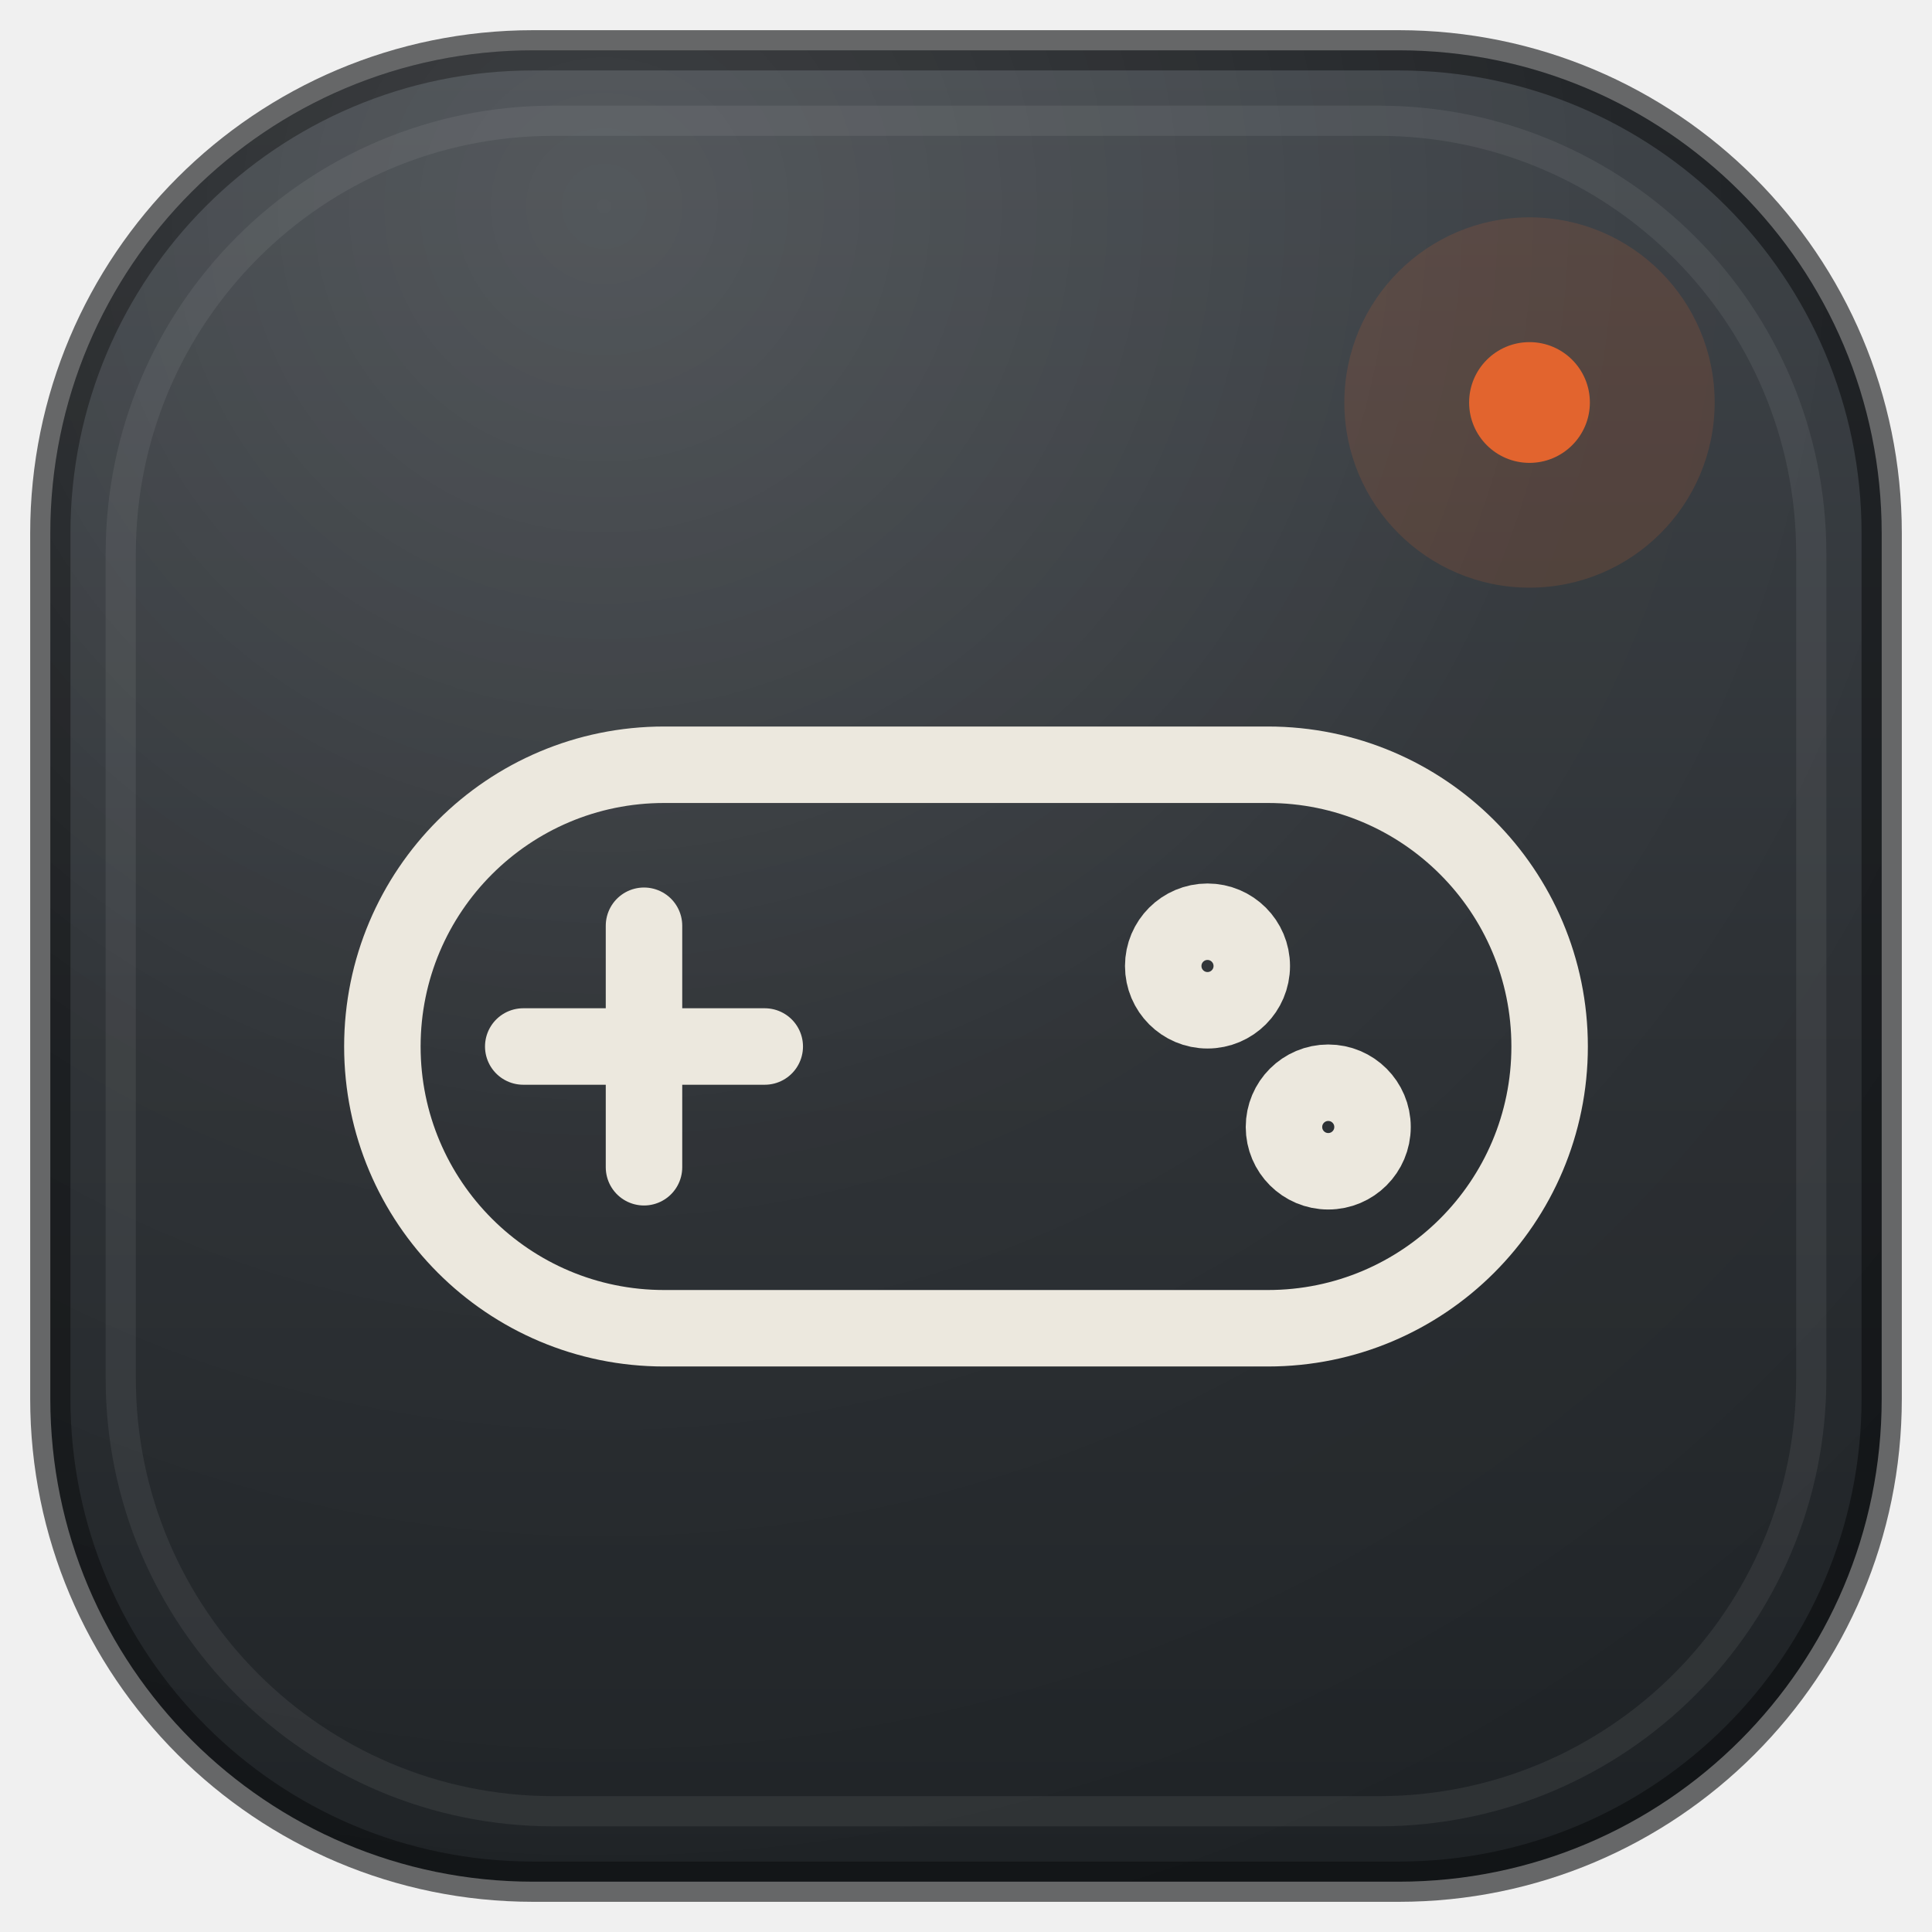
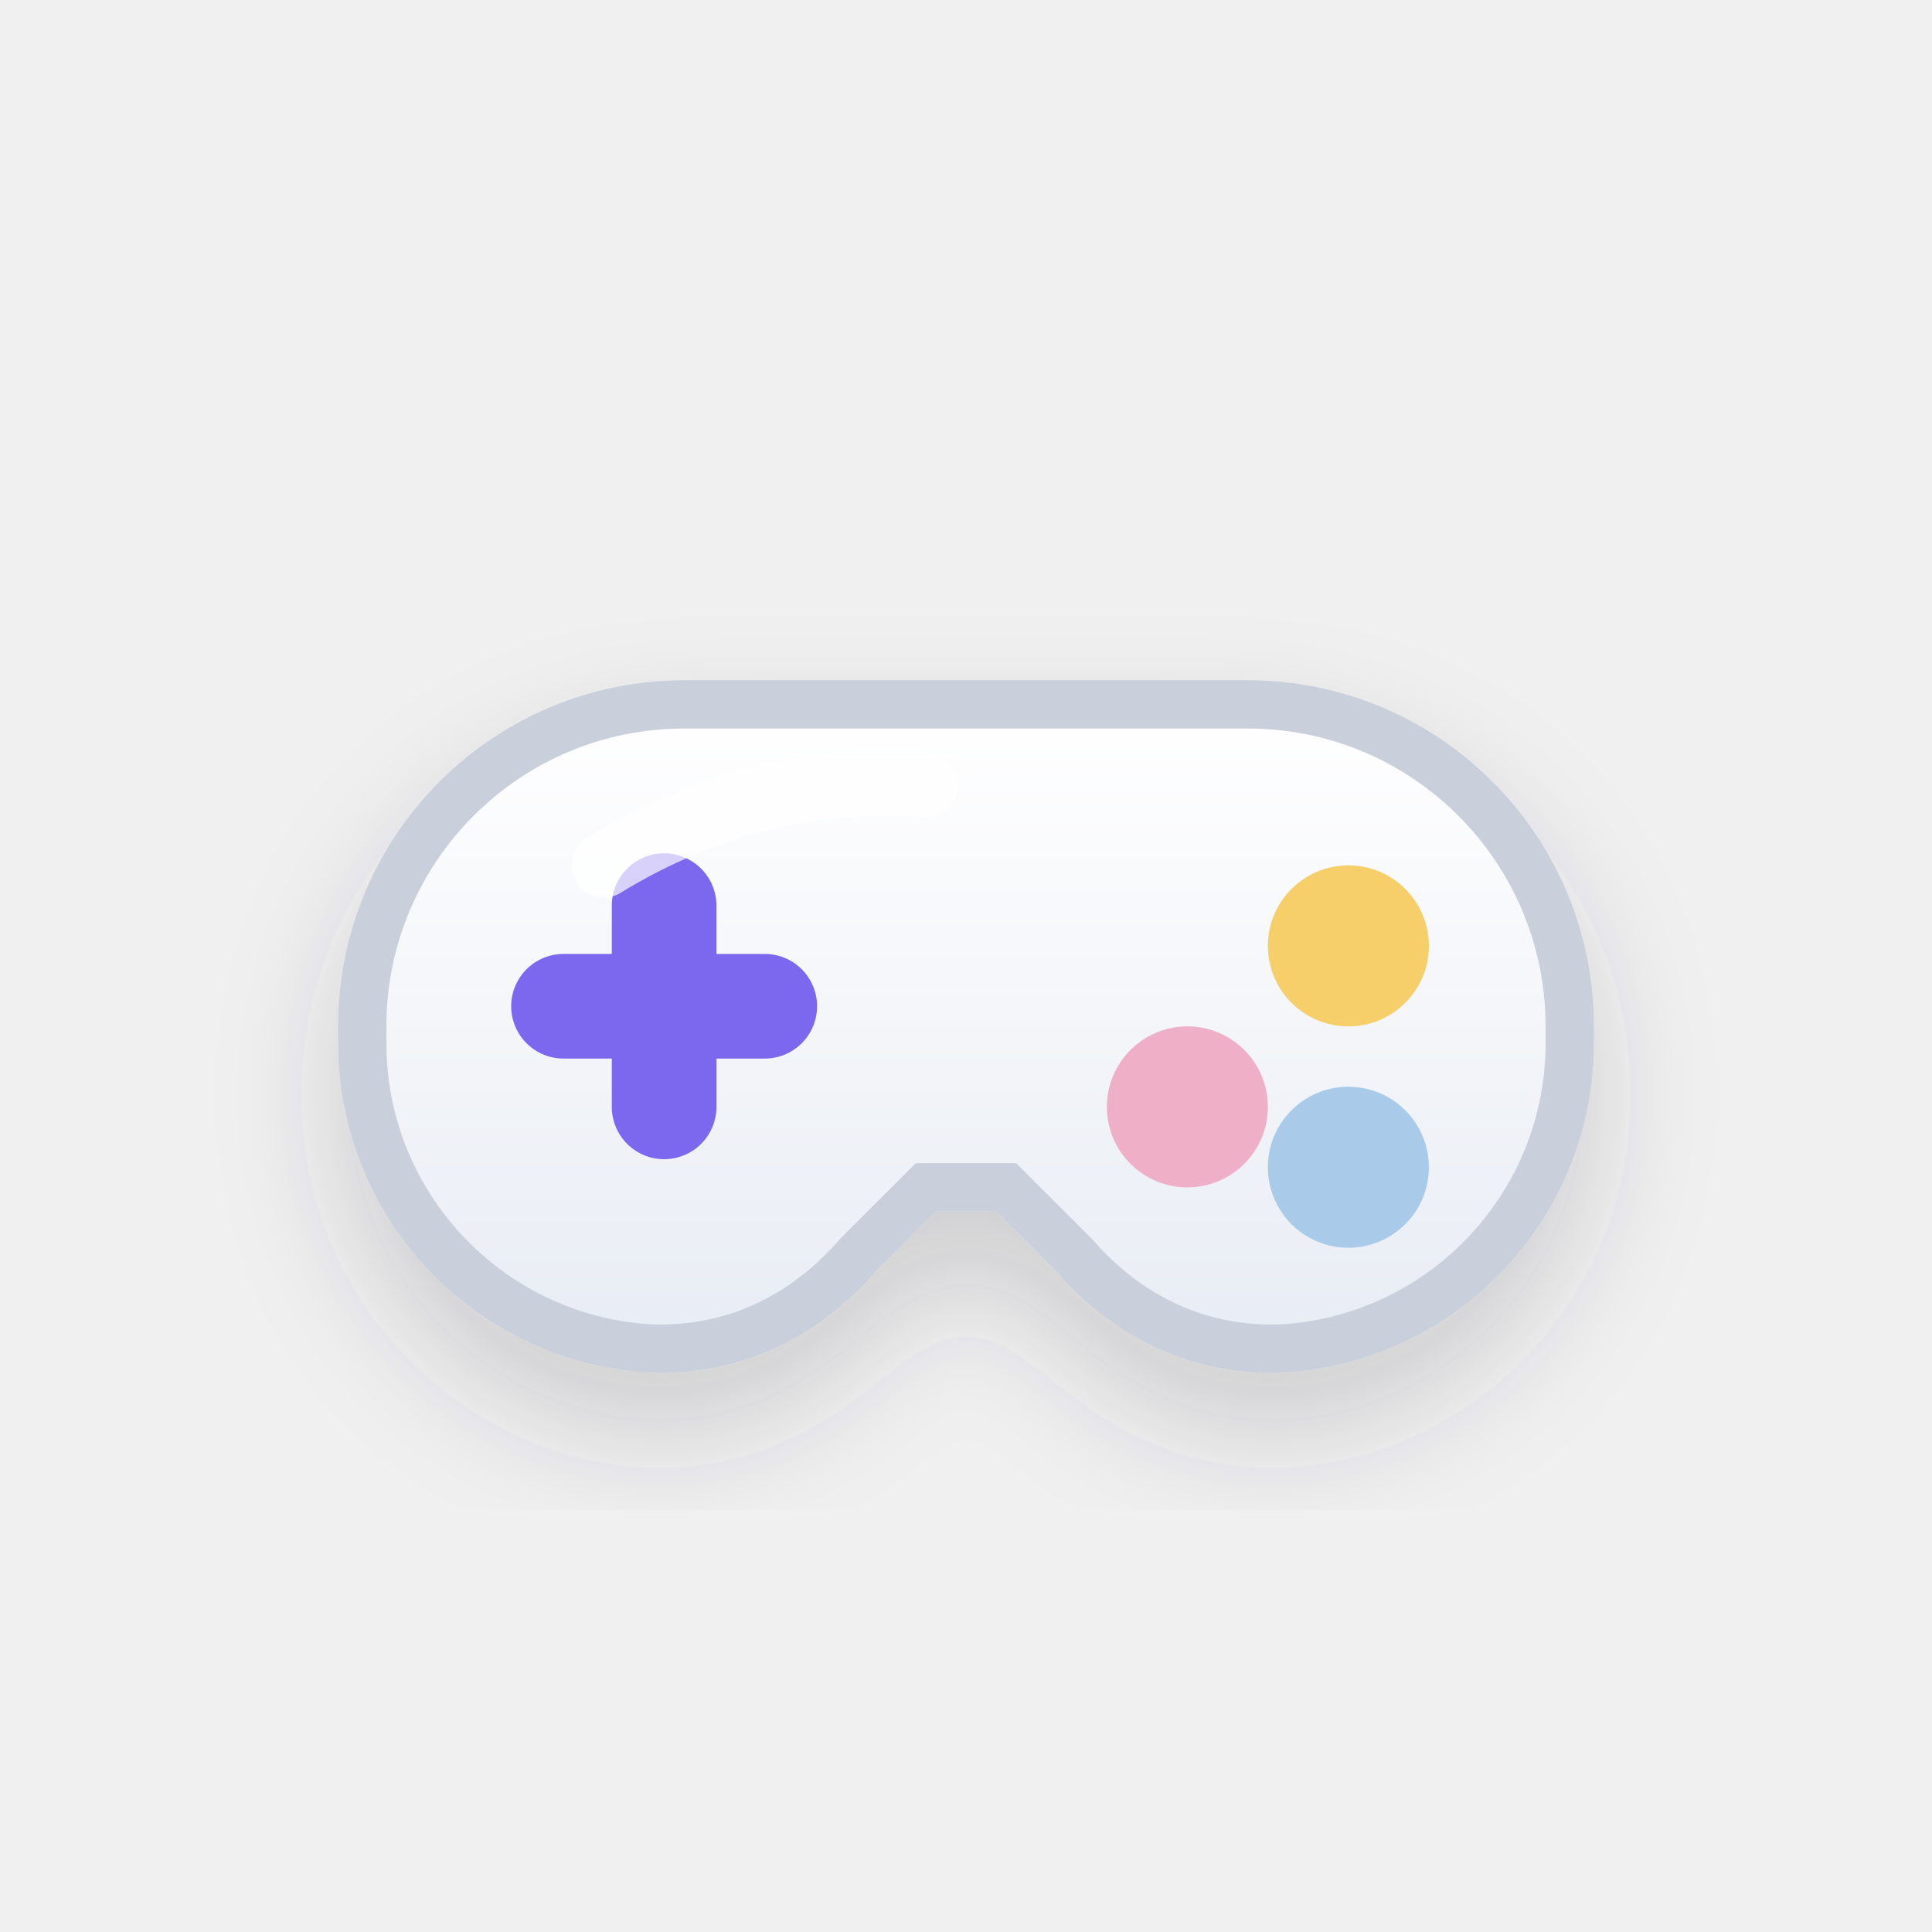
<svg xmlns="http://www.w3.org/2000/svg" width="48" height="48" viewBox="0 0 48 48">
  <defs>
-     <linearGradient id="plate" x1="0" y1="0" x2="0" y2="1">
-       <stop offset="0" stop-color="#3a3f44" />
-       <stop offset=".52" stop-color="#2a2e32" />
-       <stop offset="1" stop-color="#1e2225" />
+     <linearGradient id="w" x1="0" y1="0" x2="0" y2="1">
+       <stop offset="0" stop-color="#fff" />
+       <stop offset="1" stop-color="#e8ecf4" />
    </linearGradient>
-     <radialGradient id="sheen" cx=".3" cy=".08" r="1">
-       <stop offset="0" stop-color="#fff" stop-opacity=".14" />
-       <stop offset=".55" stop-color="#fff" stop-opacity=".03" />
-       <stop offset="1" stop-color="#fff" stop-opacity="0" />
-     </radialGradient>
+     <filter id="ds" x="-25%" y="-25%" width="150%" height="150%">
+       <feDropShadow dx="0" dy="1.5" stdDeviation="1.5" flood-color="#3f3f46" flood-opacity=".18" />
+     </filter>
  </defs>
-   <rect x="1.25" y="1.25" width="45.5" height="45.5" rx="12" fill="url(#plate)" stroke="#0a0c0e" stroke-opacity=".6" />
-   <rect x="1.25" y="1.25" width="45.5" height="45.5" rx="12" fill="url(#sheen)" />
-   <rect x="3" y="3" width="42" height="42" rx="10.75" fill="none" stroke="#fff" stroke-opacity=".07" stroke-width=".75" />
-   <circle cx="38" cy="10" r="4.6" fill="#e2642e" opacity=".16" />
-   <circle cx="38" cy="10" r="1.5" fill="#e2642e" />
-   <g fill="none" stroke="#ece8de" stroke-width="1.9" stroke-linecap="round" stroke-linejoin="round">
-     <rect x="9.5" y="19" width="29" height="14" rx="7" />
-     <path d="M16 23v6M13 26h6" />
-     <circle cx="30" cy="24" r="1.1" />
-     <circle cx="33" cy="28" r="1.1" />
+   <g filter="url(#ds)">
+     <path d="M17 17.5h14a8 8 0 0 1 8 8v.4a7.6 7.6 0 0 1-7.1 7.6c-2.1.1-3.9-.8-5.2-2.3L25 29.5h-2l-1.7 1.7c-1.3 1.5-3.1 2.4-5.2 2.3a7.6 7.6 0 0 1-7.1-7.6v-.4a8 8 0 0 1 8-8z" fill="url(#w)" stroke="#c9d0db" stroke-width="1.2" />
+     <path d="M16.5 22.5v5M14 25h5" fill="none" stroke="#7b68ee" stroke-width="2.6" stroke-linecap="round" />
+     <circle cx="33.5" cy="23.5" r="2" fill="#f6ce6b" />
+     <circle cx="29.5" cy="27.5" r="2" fill="#efafc6" />
+     <circle cx="33.5" cy="29" r="2" fill="#a9cbe9" />
+     <path d="M15 21.5c2.6-1.6 5.4-2.2 8-2" fill="none" stroke="#fff" stroke-width="1.6" stroke-linecap="round" opacity=".7" />
  </g>
</svg>
